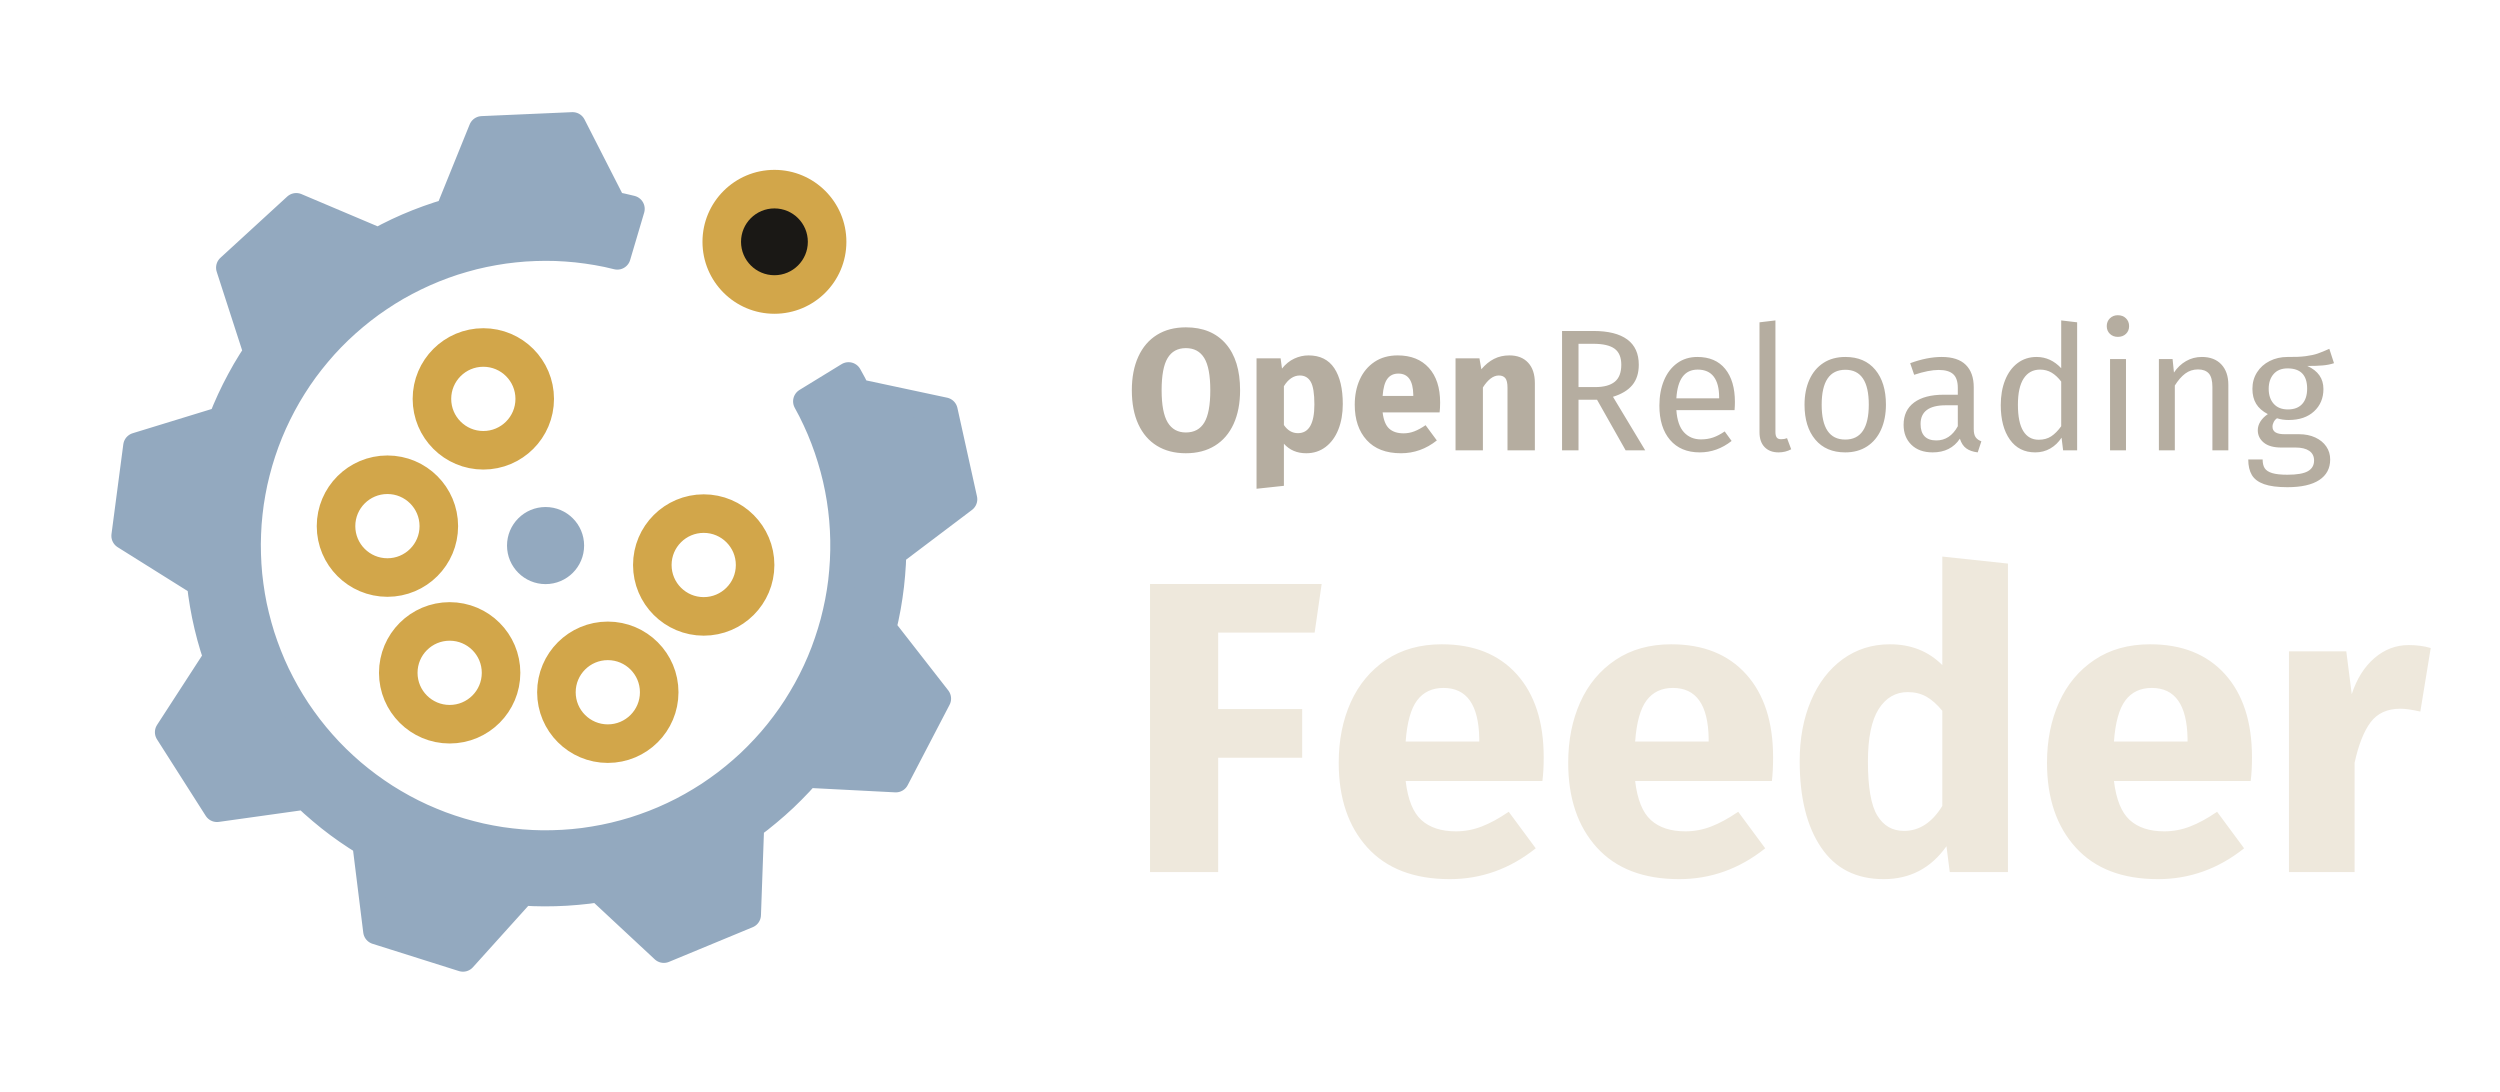
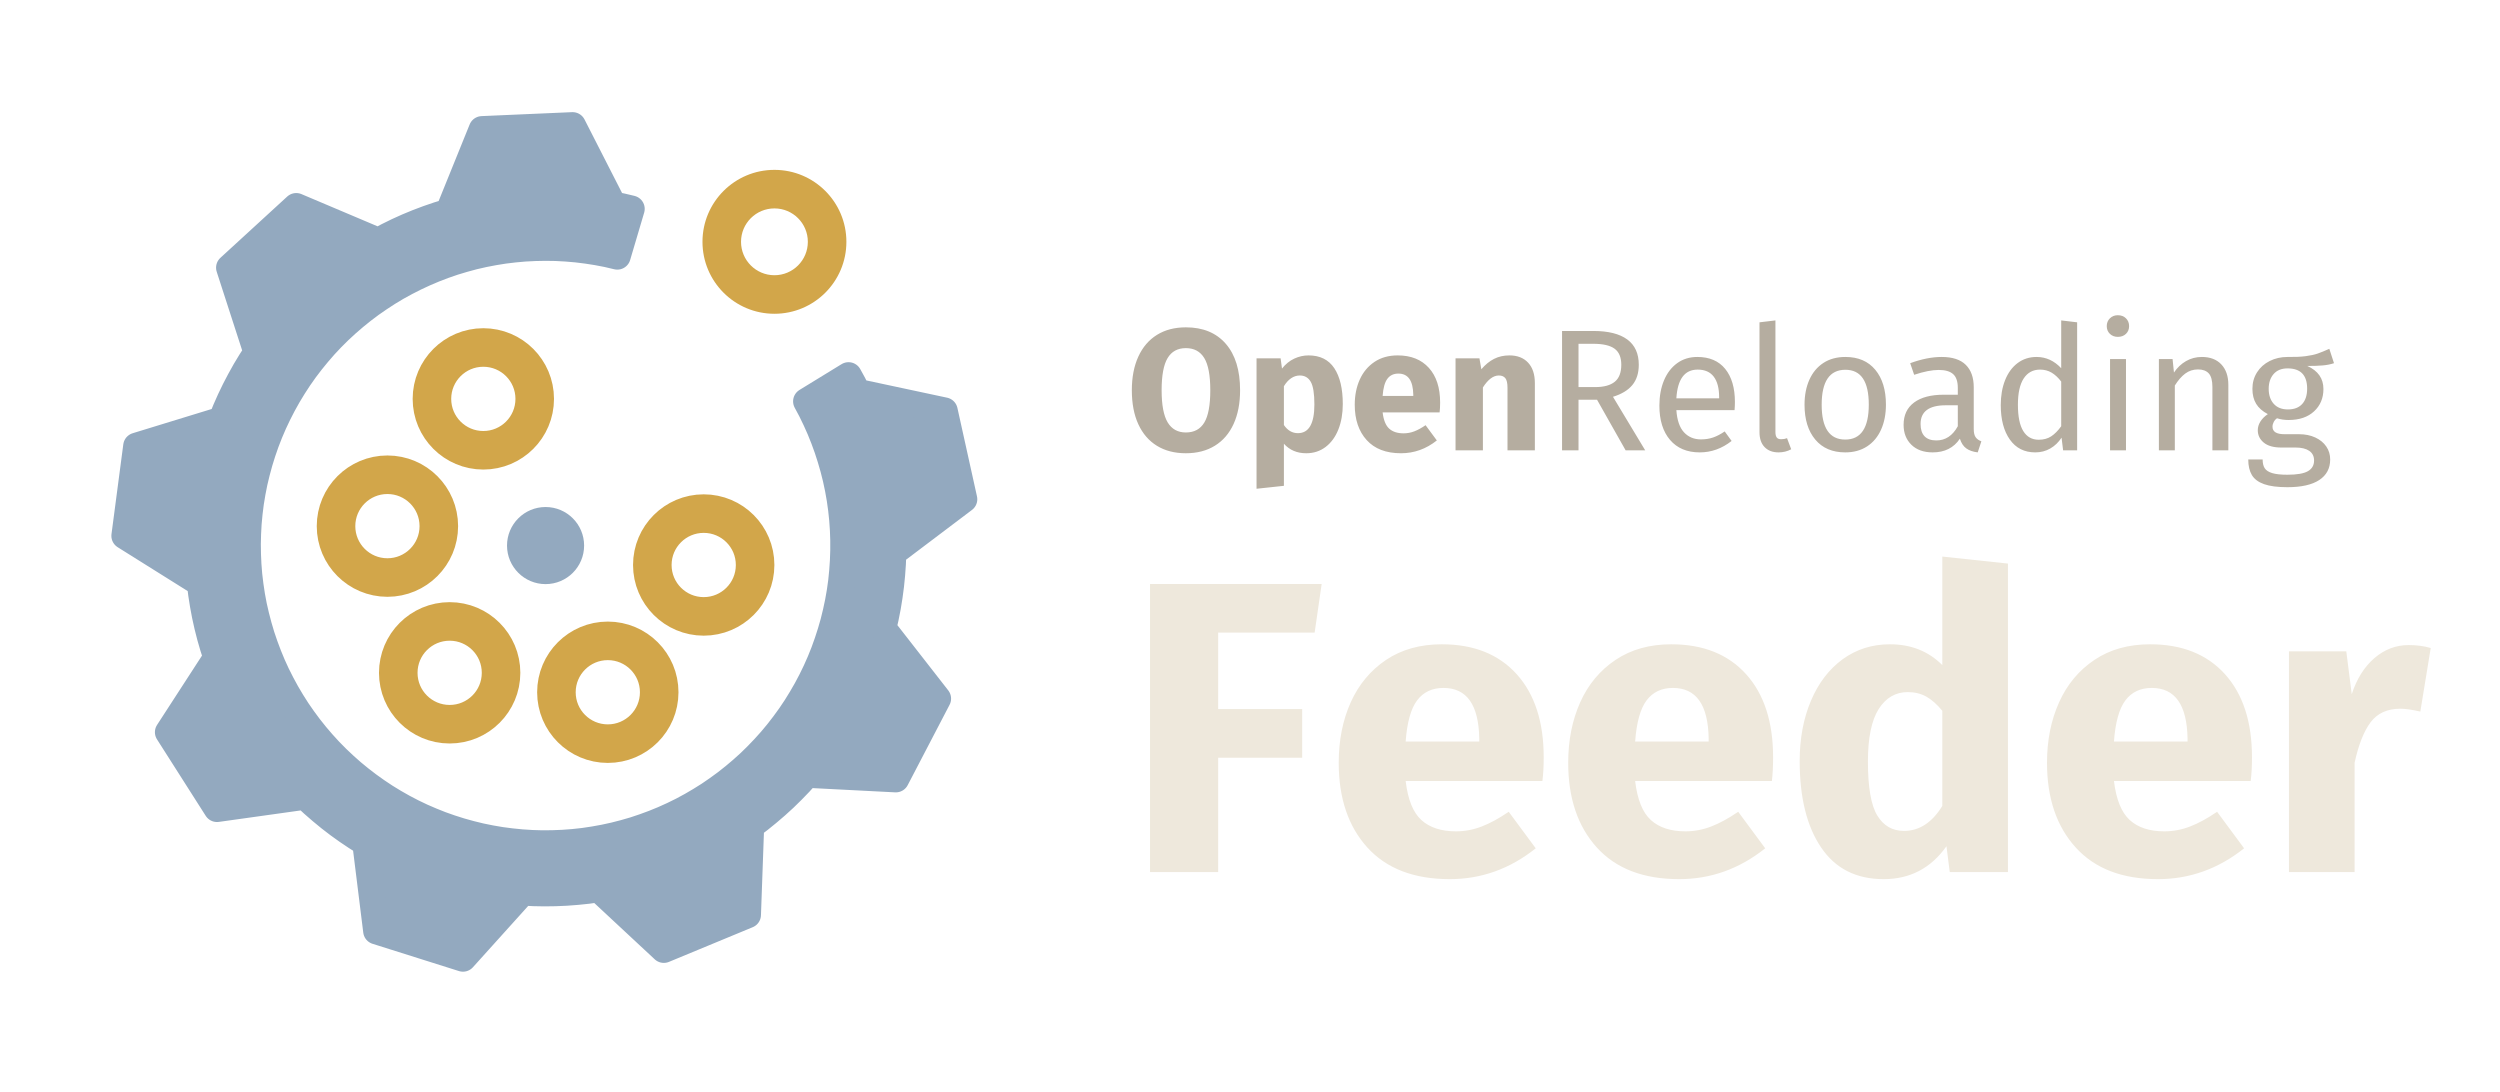
<svg xmlns="http://www.w3.org/2000/svg" viewBox="0 0 288.69 126" role="img" aria-label="OpenReloading Feeder">
  <g transform="scale(0.5935) translate(-42.87 -519.82)">
    <path d="M199.78 597.91L200.73 599.69L201.61 601.51L202.43 603.35L203.18 605.22L203.87 607.12L204.49 609.04L205.05 610.98L205.54 612.93L205.96 614.91L206.31 616.89L206.59 618.89L206.80 620.90L206.94 622.91L207.01 624.92L207.01 626.94L206.94 628.96L206.80 630.97L206.60 632.98L206.32 634.97L205.97 636.96L205.55 638.93L205.07 640.89L204.51 642.83L203.89 644.75L203.21 646.65L202.46 648.52L201.64 650.37L200.76 652.18L199.82 653.96L198.81 655.71L197.75 657.43L196.63 659.10L195.44 660.74L194.21 662.33L192.92 663.88L191.57 665.38L190.17 666.84L188.73 668.25L187.23 669.60L185.69 670.90L184.11 672.15L182.48 673.34L180.82 674.48L179.11 675.55L177.37 676.57L175.59 677.53L173.78 678.42L171.94 679.25L170.08 680.01L168.18 680.71L166.27 681.35L164.33 681.91L162.38 682.41L160.41 682.84L158.42 683.20L156.43 683.50L154.42 683.72L152.41 683.87L150.40 683.95L148.38 683.97L146.36 683.91L144.35 683.78L142.34 683.58L140.34 683.32L138.35 682.98L136.38 682.58L134.42 682.10L132.47 681.56L130.55 680.95L128.65 680.28L126.77 679.53L124.92 678.73L123.10 677.86L121.32 676.93L119.56 675.93L117.84 674.88L116.16 673.76L114.52 672.59L112.92 671.36L111.36 670.08L109.85 668.74L108.39 667.36L106.97 665.92L105.61 664.43L104.30 662.90L103.04 661.32L101.84 659.70L100.69 658.04L99.61 656.34L98.58 654.60L97.62 652.83L96.71 651.03L95.87 649.19L95.10 647.33L94.39 645.44L93.74 643.53L93.17 641.60L92.66 639.65L92.21 637.68L91.84 635.70L91.54 633.70L91.30 631.70L91.14 629.69L91.05 627.68L91.02 625.66L91.07 623.64L91.18 621.63L91.37 619.62L91.62 617.62L91.95 615.63L92.34 613.65L92.81 611.69L93.34 609.74L93.94 607.81L94.60 605.91L95.33 604.03L96.13 602.17L96.99 600.35L97.91 598.56L98.89 596.80L99.94 595.07L101.04 593.38L102.20 591.73L103.42 590.13L104.70 588.56L106.02 587.04L107.40 585.57L108.83 584.15L110.31 582.78L111.84 581.46L113.41 580.19L115.02 578.98L116.68 577.83L118.37 576.73L120.10 575.69L121.87 574.72L123.66 573.81L125.49 572.96L127.35 572.17L129.23 571.45L131.14 570.79L133.07 570.21L135.02 569.68L136.99 569.23L138.97 568.85L140.96 568.53L142.96 568.29L144.97 568.11L146.99 568.01L149.00 567.97L151.02 568.00L153.03 568.11L155.04 568.28L157.05 568.53L159.04 568.84L161.02 569.22L162.98 569.68L165.71 560.46L163.94 560.04L162.15 559.66L154.28 544.24L136.66 545.01L130.16 561.06L128.13 561.68L126.12 562.37L124.13 563.12L122.17 563.93L120.24 564.80L118.33 565.74L116.46 566.73L100.51 559.98L87.51 571.90L92.84 588.37L91.69 590.15L90.59 591.97L89.56 593.82L88.58 595.70L87.66 597.61L86.80 599.55L86.00 601.52L69.44 606.60L67.14 624.08L81.82 633.28L82.08 635.38L82.41 637.48L82.80 639.56L83.26 641.64L83.78 643.69L84.37 645.73L85.03 647.75L75.61 662.28L85.09 677.16L102.23 674.76L103.79 676.21L105.39 677.60L107.03 678.95L108.71 680.24L110.44 681.48L112.20 682.66L114.00 683.79L116.13 700.97L132.95 706.28L144.54 693.42L146.66 693.53L148.79 693.57L150.91 693.54L153.03 693.45L155.14 693.29L157.26 693.07L159.36 692.77L172.03 704.57L188.33 697.82L188.95 680.52L190.64 679.24L192.29 677.90L193.90 676.52L195.47 675.09L196.99 673.60L198.46 672.08L199.88 670.50L217.17 671.39L225.32 655.75L214.67 642.09L215.14 640.02L215.55 637.94L215.89 635.84L216.17 633.74L216.38 631.63L216.53 629.51L216.61 627.39L230.42 616.96L226.61 599.74L209.67 596.12L208.85 594.49L207.97 592.89Z" fill="#93a9bf" stroke="#93a9bf" stroke-width="5.2" stroke-linejoin="round" />
    <circle cx="149.02" cy="625.97" r="7.5" fill="#93a9bf" />
    <path d="M169.79 629.75a10 10 0 1 0 20 0a10 10 0 1 0 -20 0ZM151.13 654.51a10 10 0 1 0 20 0a10 10 0 1 0 -20 0ZM120.36 650.73a10 10 0 1 0 20 0a10 10 0 1 0 -20 0ZM108.25 622.19a10 10 0 1 0 20 0a10 10 0 1 0 -20 0ZM126.91 597.43a10 10 0 1 0 20 0a10 10 0 1 0 -20 0Z" fill="none" stroke="#d2a64a" stroke-width="7.5" />
-     <circle cx="193.55" cy="566.87" r="14" fill="#d2a64a" />
-     <circle cx="193.55" cy="566.87" r="6.5" fill="#1a1815" />
+     <path fill="#d2a64a" fill-rule="evenodd" d="M179.55 566.87a14 14 0 1 0 28 0a14 14 0 1 0 -28 0ZM187.05 566.87a6.5 6.5 0 1 0 13 0a6.5 6.5 0 1 0 -13 0Z" />
  </g>
  <path fill="#b5ada0" d="M136.94 37.80Q139.90 37.80 141.55 39.70Q143.20 41.60 143.20 45.06L143.20 45.06Q143.20 47.32 142.45 48.96Q141.70 50.60 140.29 51.47Q138.88 52.34 136.94 52.34L136.94 52.34Q135 52.34 133.60 51.48Q132.20 50.62 131.45 48.99Q130.70 47.36 130.70 45.06L130.70 45.06Q130.70 42.82 131.45 41.18Q132.20 39.54 133.60 38.67Q135 37.80 136.94 37.80L136.94 37.80ZM136.94 40.20Q135.52 40.20 134.83 41.35Q134.14 42.50 134.14 45.06L134.14 45.06Q134.14 47.62 134.84 48.78Q135.54 49.94 136.94 49.94L136.94 49.94Q138.38 49.94 139.07 48.79Q139.76 47.64 139.76 45.06L139.76 45.06Q139.76 42.48 139.06 41.34Q138.36 40.20 136.94 40.20L136.94 40.20ZM151.10 41.04Q153.10 41.04 154.08 42.52Q155.06 44 155.06 46.66L155.06 46.66Q155.06 48.30 154.55 49.59Q154.04 50.88 153.08 51.61Q152.12 52.34 150.84 52.34L150.84 52.34Q149.24 52.34 148.26 51.24L148.26 51.24L148.26 56.10L145.10 56.44L145.10 41.38L147.88 41.38L148.04 42.56Q148.66 41.78 149.46 41.41Q150.26 41.04 151.10 41.04L151.10 41.04ZM149.88 50.02Q151.78 50.02 151.78 46.70L151.78 46.70Q151.78 44.82 151.36 44.09Q150.94 43.36 150.10 43.36L150.10 43.36Q149.56 43.36 149.09 43.68Q148.62 44 148.26 44.60L148.26 44.60L148.26 49.08Q148.90 50.02 149.88 50.02L149.88 50.02ZM166.30 46.48Q166.30 47.14 166.24 47.62L166.24 47.62L159.66 47.62Q159.82 48.96 160.42 49.50Q161.02 50.04 162.08 50.04L162.08 50.04Q162.72 50.04 163.32 49.81Q163.92 49.58 164.62 49.10L164.62 49.10L165.92 50.86Q164.06 52.34 161.78 52.34L161.78 52.34Q159.20 52.34 157.82 50.82Q156.44 49.30 156.44 46.74L156.44 46.74Q156.44 45.12 157.02 43.83Q157.60 42.54 158.72 41.79Q159.84 41.04 161.40 41.04L161.40 41.04Q163.70 41.04 165 42.48Q166.30 43.92 166.30 46.48L166.30 46.48ZM163.20 45.72L163.20 45.58Q163.16 43.14 161.48 43.14L161.48 43.14Q160.66 43.14 160.21 43.74Q159.76 44.34 159.66 45.72L159.66 45.72L163.20 45.72ZM174.30 41.04Q175.68 41.04 176.46 41.88Q177.24 42.72 177.24 44.24L177.24 44.24L177.24 52L174.08 52L174.08 44.78Q174.08 43.98 173.83 43.67Q173.58 43.36 173.08 43.36L173.08 43.36Q172.12 43.36 171.24 44.74L171.24 44.74L171.24 52L168.08 52L168.08 41.38L170.84 41.38L171.06 42.64Q171.74 41.84 172.53 41.44Q173.32 41.04 174.30 41.04L174.30 41.04ZM187.72 52L184.42 46.16L182.28 46.16L182.28 52L180.38 52L180.38 38.22L184 38.22Q186.58 38.22 187.91 39.20Q189.24 40.18 189.24 42.12L189.24 42.12Q189.24 43.56 188.50 44.46Q187.76 45.36 186.26 45.82L186.26 45.82L189.98 52L187.72 52ZM182.28 44.70L184.20 44.70Q185.70 44.70 186.46 44.09Q187.22 43.48 187.22 42.12L187.22 42.12Q187.22 40.84 186.45 40.27Q185.68 39.70 183.98 39.70L183.98 39.70L182.28 39.70L182.28 44.70ZM200.34 46.42Q200.34 46.88 200.30 47.36L200.30 47.36L193.58 47.36Q193.70 49.10 194.46 49.92Q195.22 50.74 196.42 50.74L196.42 50.74Q197.18 50.74 197.82 50.52Q198.46 50.30 199.16 49.82L199.16 49.82L199.96 50.92Q198.28 52.24 196.28 52.24L196.28 52.24Q194.08 52.24 192.85 50.80Q191.62 49.36 191.62 46.84L191.62 46.84Q191.62 45.20 192.15 43.93Q192.68 42.66 193.67 41.94Q194.66 41.22 196 41.22L196 41.22Q198.10 41.22 199.22 42.60Q200.34 43.98 200.34 46.42L200.34 46.42ZM198.52 46L198.52 45.88Q198.52 44.32 197.90 43.50Q197.28 42.68 196.04 42.68L196.04 42.68Q193.78 42.68 193.58 46L193.58 46L198.52 46ZM205.38 52.24Q204.36 52.24 203.77 51.63Q203.18 51.02 203.18 49.92L203.18 49.92L203.18 37.22L205.02 37L205.02 49.88Q205.02 50.32 205.17 50.52Q205.32 50.72 205.68 50.72L205.68 50.72Q206.06 50.72 206.36 50.60L206.36 50.60L206.84 51.88Q206.18 52.24 205.38 52.24L205.38 52.24ZM213.10 41.22Q215.32 41.22 216.55 42.70Q217.78 44.18 217.78 46.72L217.78 46.72Q217.78 48.36 217.22 49.61Q216.66 50.86 215.60 51.55Q214.54 52.24 213.08 52.24L213.08 52.24Q210.86 52.24 209.62 50.76Q208.38 49.28 208.38 46.74L208.38 46.74Q208.38 45.10 208.94 43.85Q209.50 42.60 210.56 41.91Q211.62 41.22 213.10 41.22L213.10 41.22ZM213.10 42.70Q210.36 42.70 210.36 46.74L210.36 46.74Q210.36 50.76 213.08 50.76L213.08 50.76Q215.80 50.76 215.80 46.72L215.80 46.72Q215.80 42.70 213.10 42.70L213.10 42.70ZM227.92 49.54Q227.92 50.18 228.14 50.49Q228.36 50.80 228.80 50.96L228.80 50.96L228.38 52.24Q227.56 52.14 227.06 51.78Q226.56 51.42 226.32 50.66L226.32 50.66Q225.26 52.24 223.18 52.24L223.18 52.24Q221.62 52.24 220.72 51.36Q219.82 50.48 219.82 49.06L219.82 49.06Q219.82 47.38 221.03 46.48Q222.24 45.58 224.46 45.58L224.46 45.58L226.08 45.58L226.08 44.80Q226.08 43.68 225.54 43.20Q225 42.72 223.88 42.72L223.88 42.72Q222.72 42.72 221.04 43.28L221.04 43.28L220.58 41.94Q222.54 41.22 224.22 41.22L224.22 41.22Q226.08 41.22 227 42.13Q227.92 43.04 227.92 44.72L227.92 44.72L227.92 49.54ZM223.60 50.86Q225.18 50.86 226.08 49.22L226.08 49.22L226.08 46.80L224.70 46.80Q221.78 46.80 221.78 48.96L221.78 48.96Q221.78 49.90 222.24 50.38Q222.70 50.86 223.60 50.86L223.60 50.86ZM238.02 37L239.86 37.22L239.86 52L238.24 52L238.06 50.54Q237.54 51.34 236.76 51.79Q235.98 52.24 235.02 52.24L235.02 52.24Q233.14 52.24 232.09 50.76Q231.04 49.28 231.04 46.78L231.04 46.78Q231.04 45.16 231.54 43.90Q232.04 42.64 232.98 41.93Q233.92 41.22 235.18 41.22L235.18 41.22Q236.80 41.22 238.02 42.52L238.02 42.52L238.02 37ZM235.42 50.78Q236.26 50.78 236.86 50.39Q237.46 50 238.02 49.22L238.02 49.22L238.02 44.06Q237.50 43.38 236.91 43.03Q236.32 42.68 235.58 42.68L235.58 42.68Q234.36 42.68 233.69 43.70Q233.02 44.72 233.02 46.74L233.02 46.74Q233.02 48.78 233.64 49.78Q234.26 50.78 235.42 50.78L235.42 50.78ZM243.66 41.46L245.50 41.46L245.50 52L243.66 52L243.66 41.46ZM244.56 36.40Q245.14 36.40 245.50 36.76Q245.86 37.12 245.86 37.66L245.86 37.66Q245.86 38.20 245.50 38.55Q245.14 38.90 244.56 38.90L244.56 38.90Q244 38.90 243.64 38.55Q243.28 38.20 243.28 37.66L243.28 37.66Q243.28 37.12 243.64 36.76Q244 36.40 244.56 36.40L244.56 36.40ZM254.26 41.22Q255.70 41.22 256.51 42.08Q257.32 42.94 257.32 44.44L257.32 44.44L257.32 52L255.48 52L255.48 44.70Q255.48 43.58 255.06 43.12Q254.64 42.66 253.82 42.66L253.82 42.66Q252.98 42.66 252.34 43.14Q251.70 43.62 251.14 44.52L251.14 44.52L251.14 52L249.30 52L249.30 41.46L250.88 41.46L251.04 43.02Q251.60 42.18 252.43 41.70Q253.26 41.22 254.26 41.22L254.26 41.22ZM268.98 40.28L269.52 41.94Q268.92 42.14 268.20 42.20Q267.48 42.26 266.44 42.26L266.44 42.26Q268.30 43.10 268.30 44.92L268.30 44.92Q268.30 46.50 267.22 47.50Q266.14 48.50 264.28 48.50L264.28 48.50Q263.56 48.50 262.94 48.30L262.94 48.30Q262.70 48.46 262.56 48.73Q262.42 49 262.42 49.28L262.42 49.28Q262.42 50.14 263.80 50.14L263.80 50.14L265.48 50.14Q266.54 50.14 267.36 50.52Q268.18 50.90 268.63 51.56Q269.08 52.22 269.08 53.06L269.08 53.06Q269.08 54.60 267.82 55.43Q266.56 56.26 264.14 56.26L264.14 56.26Q262.44 56.26 261.45 55.91Q260.46 55.56 260.04 54.86Q259.62 54.16 259.62 53.06L259.62 53.06L261.28 53.06Q261.28 53.70 261.52 54.07Q261.76 54.44 262.38 54.63Q263 54.82 264.14 54.82L264.14 54.82Q265.80 54.82 266.51 54.41Q267.22 54 267.22 53.18L267.22 53.18Q267.22 52.44 266.66 52.06Q266.10 51.68 265.10 51.68L265.10 51.68L263.44 51.68Q262.10 51.68 261.41 51.11Q260.72 50.54 260.72 49.68L260.72 49.68Q260.72 49.16 261.02 48.68Q261.32 48.20 261.88 47.82L261.88 47.82Q260.96 47.34 260.53 46.63Q260.10 45.92 260.10 44.90L260.10 44.90Q260.10 43.84 260.63 43Q261.16 42.16 262.09 41.69Q263.02 41.22 264.16 41.22L264.16 41.22Q265.40 41.24 266.24 41.13Q267.08 41.02 267.63 40.83Q268.18 40.64 268.98 40.28L268.98 40.28ZM264.16 42.54Q263.12 42.54 262.55 43.19Q261.98 43.84 261.98 44.90L261.98 44.90Q261.98 45.98 262.56 46.63Q263.14 47.28 264.20 47.28L264.20 47.28Q265.28 47.28 265.85 46.65Q266.42 46.02 266.42 44.88L266.42 44.88Q266.42 42.54 264.16 42.54L264.16 42.54Z" />
  <path fill="#eee8dc" d="M140.67 100.70L132.80 100.70L132.80 67.44L152.62 67.44L151.81 73.05L140.67 73.05L140.67 81.88L150.37 81.88L150.37 87.50L140.67 87.50L140.67 100.70ZM178.26 87.45Q178.26 89.04 178.11 90.19L178.11 90.19L162.32 90.19Q162.70 93.40 164.14 94.70Q165.58 96 168.13 96L168.13 96Q169.66 96 171.10 95.44Q172.54 94.89 174.22 93.74L174.22 93.74L177.34 97.96Q172.88 101.52 167.41 101.52L167.41 101.52Q161.22 101.52 157.90 97.87Q154.59 94.22 154.59 88.08L154.59 88.08Q154.59 84.19 155.98 81.09Q157.38 78 160.06 76.20Q162.75 74.40 166.50 74.40L166.50 74.40Q172.02 74.40 175.14 77.85Q178.26 81.31 178.26 87.45L178.26 87.45ZM170.82 85.63L170.82 85.29Q170.72 79.44 166.69 79.44L166.69 79.44Q164.72 79.44 163.64 80.88Q162.56 82.32 162.32 85.63L162.32 85.63L170.82 85.63ZM204.75 87.45Q204.75 89.04 204.61 90.19L204.61 90.19L188.82 90.19Q189.20 93.40 190.64 94.70Q192.08 96 194.62 96L194.62 96Q196.16 96 197.60 95.44Q199.04 94.89 200.72 93.74L200.72 93.74L203.84 97.96Q199.38 101.52 193.90 101.52L193.90 101.52Q187.71 101.52 184.40 97.87Q181.09 94.22 181.09 88.08L181.09 88.08Q181.09 84.19 182.48 81.09Q183.87 78 186.56 76.20Q189.25 74.40 192.99 74.40L192.99 74.40Q198.51 74.40 201.63 77.85Q204.75 81.31 204.75 87.45L204.75 87.45ZM197.31 85.63L197.31 85.29Q197.22 79.44 193.18 79.44L193.18 79.44Q191.22 79.44 190.14 80.88Q189.06 82.32 188.82 85.63L188.82 85.63L197.31 85.63ZM224.29 64.27L231.87 65.08L231.87 100.70L225.15 100.70L224.77 97.72Q222.08 101.52 217.52 101.52L217.52 101.52Q212.77 101.52 210.30 97.87Q207.82 94.22 207.82 87.88L207.82 87.88Q207.82 84 209.12 80.92Q210.42 77.85 212.79 76.12Q215.17 74.40 218.24 74.40L218.24 74.40Q221.89 74.40 224.29 76.80L224.29 76.80L224.29 64.27ZM219.87 95.95Q222.51 95.95 224.29 93.07L224.29 93.07L224.29 82.08Q223.38 80.97 222.44 80.44Q221.50 79.92 220.30 79.92L220.30 79.92Q218.19 79.92 216.94 81.88Q215.70 83.85 215.70 87.93L215.70 87.93Q215.70 92.40 216.78 94.17Q217.86 95.95 219.87 95.95L219.87 95.95ZM260.05 87.45Q260.05 89.04 259.90 90.19L259.90 90.19L244.11 90.19Q244.50 93.40 245.94 94.70Q247.38 96 249.92 96L249.92 96Q251.46 96 252.90 95.44Q254.34 94.89 256.02 93.74L256.02 93.74L259.14 97.96Q254.67 101.52 249.20 101.52L249.20 101.52Q243.01 101.52 239.70 97.87Q236.38 94.22 236.38 88.08L236.38 88.08Q236.38 84.19 237.78 81.09Q239.17 78 241.86 76.20Q244.54 74.40 248.29 74.40L248.29 74.40Q253.81 74.40 256.93 77.85Q260.05 81.31 260.05 87.45L260.05 87.45ZM252.61 85.63L252.61 85.29Q252.51 79.44 248.48 79.44L248.48 79.44Q246.51 79.44 245.43 80.88Q244.35 82.32 244.11 85.63L244.11 85.63L252.61 85.63ZM278.14 74.49Q279.54 74.49 280.69 74.83L280.69 74.83L279.49 82.17Q278.05 81.84 277.18 81.84L277.18 81.84Q274.93 81.84 273.75 83.40Q272.58 84.96 271.90 88.08L271.90 88.08L271.90 100.70L264.32 100.70L264.32 75.21L270.94 75.21L271.57 80.16Q272.43 77.52 274.18 76Q275.94 74.49 278.14 74.49L278.14 74.49Z" />
</svg>
